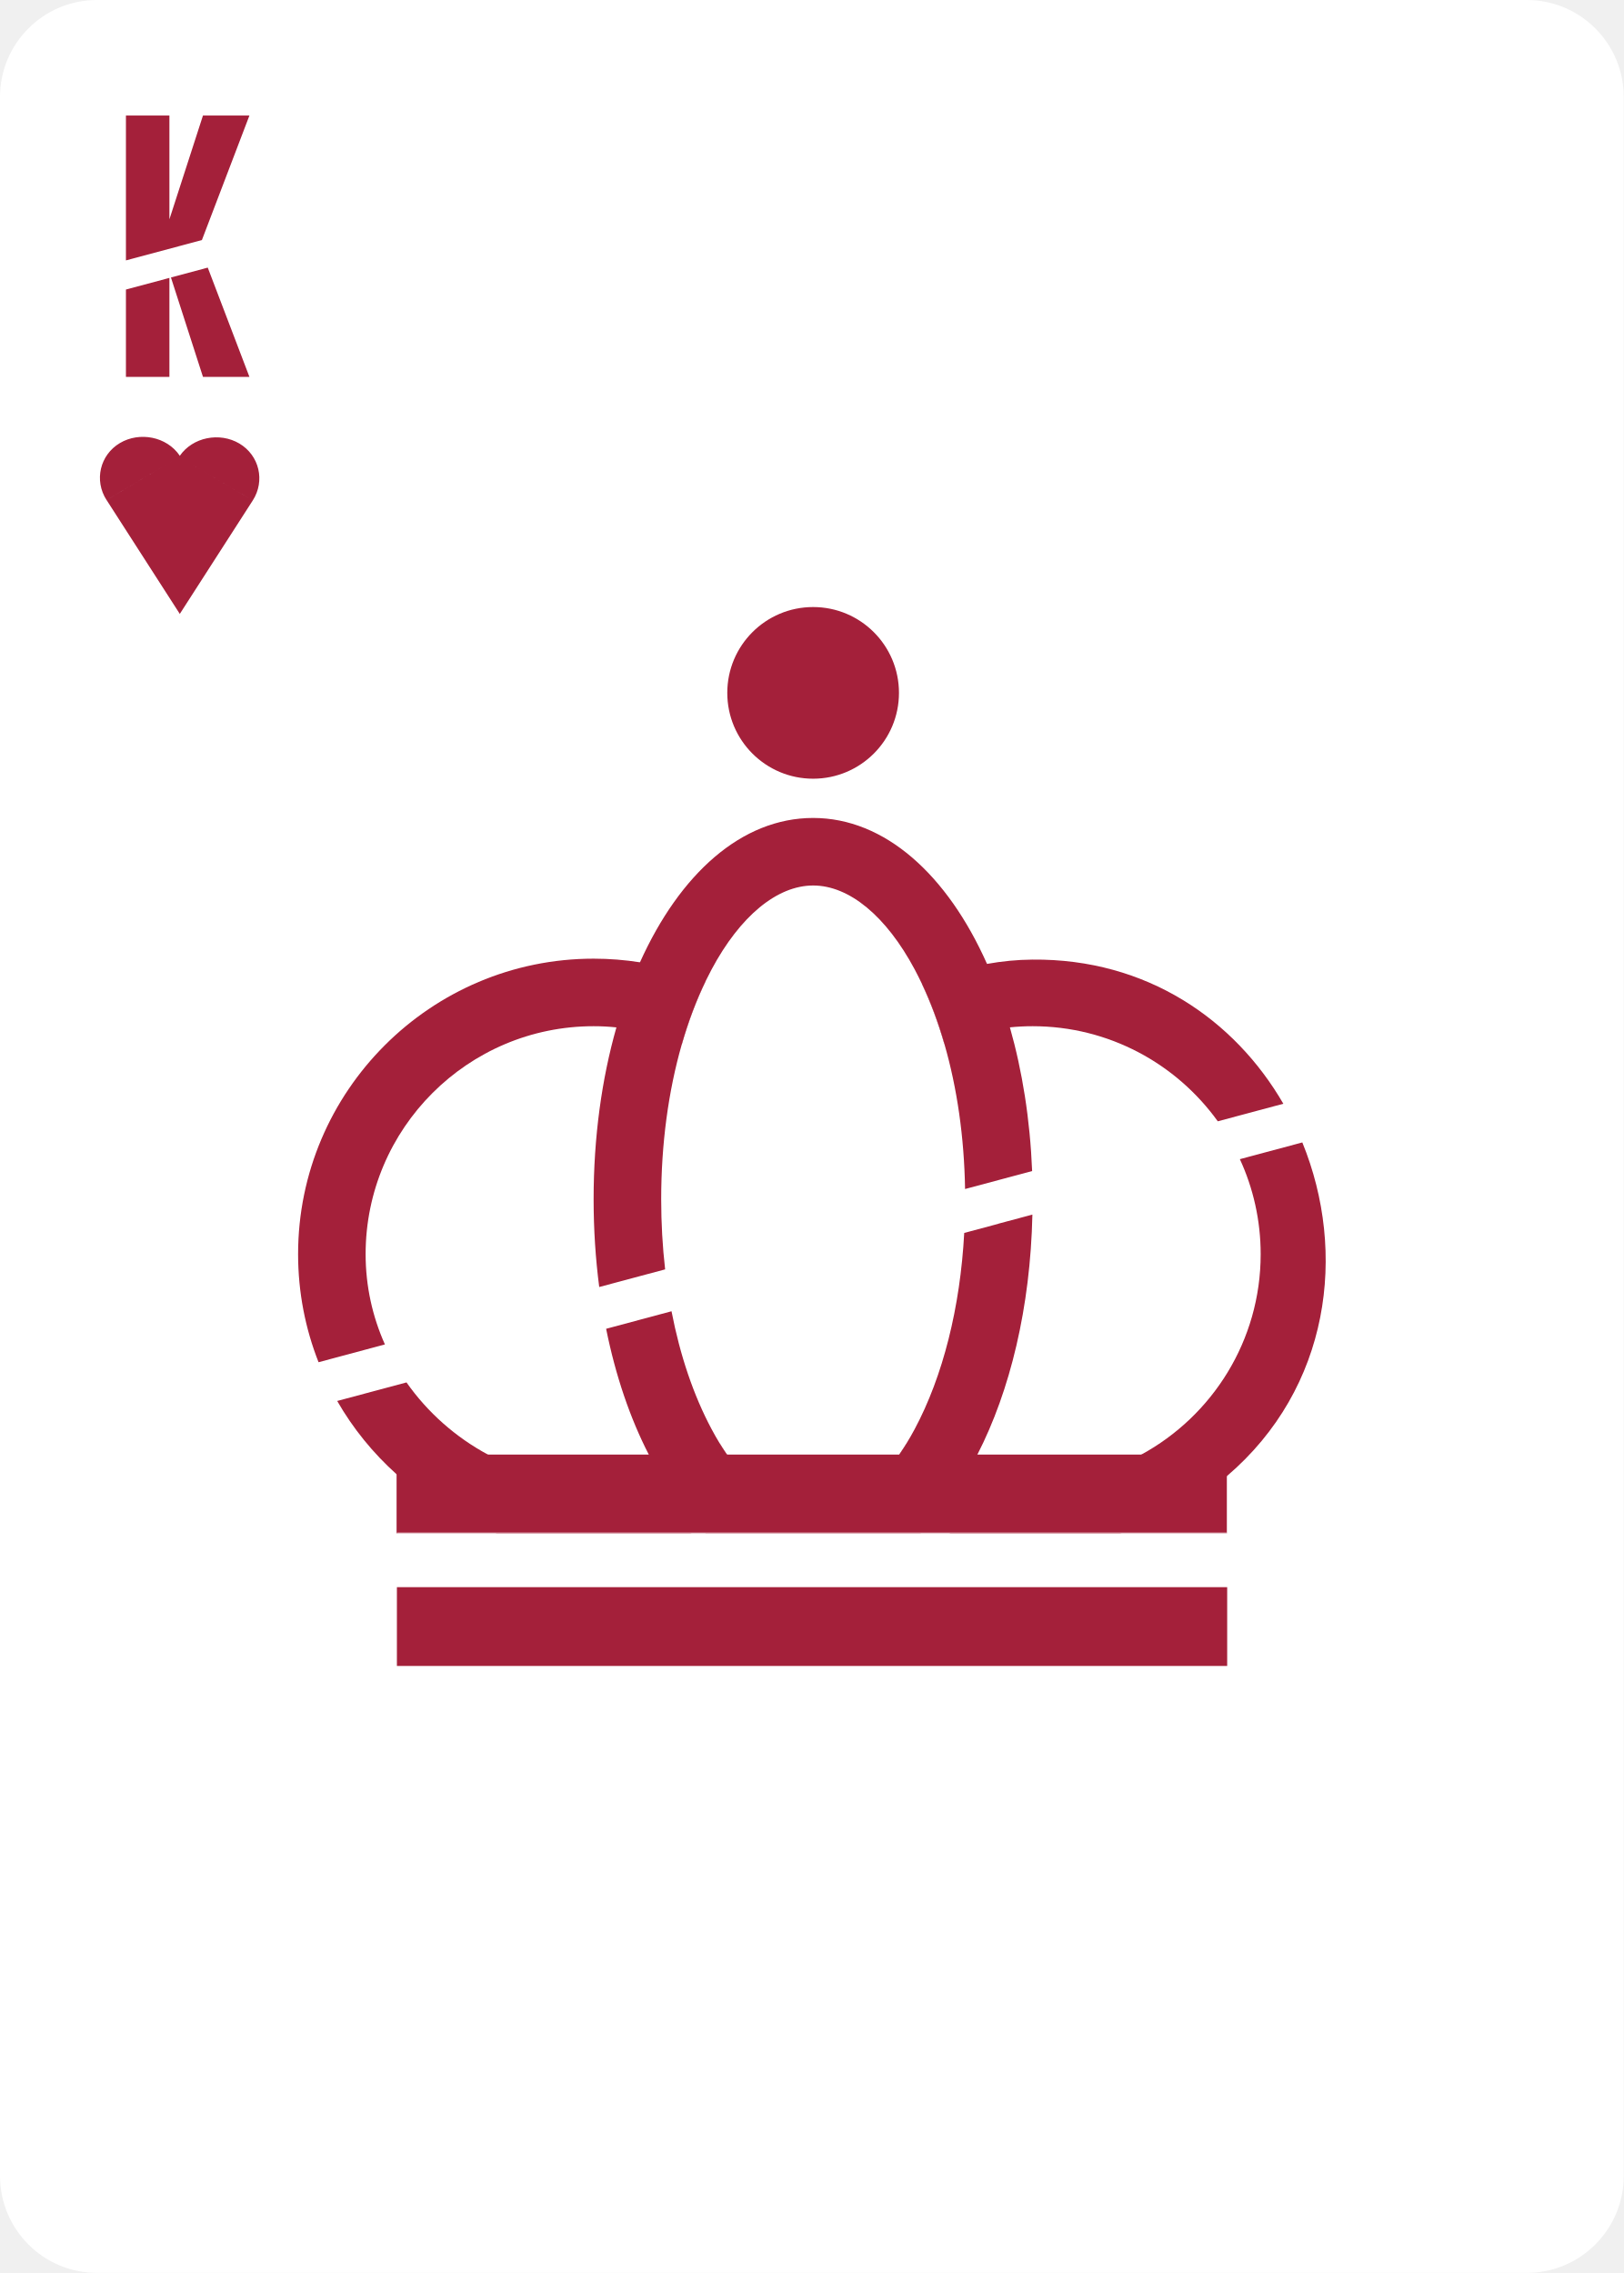
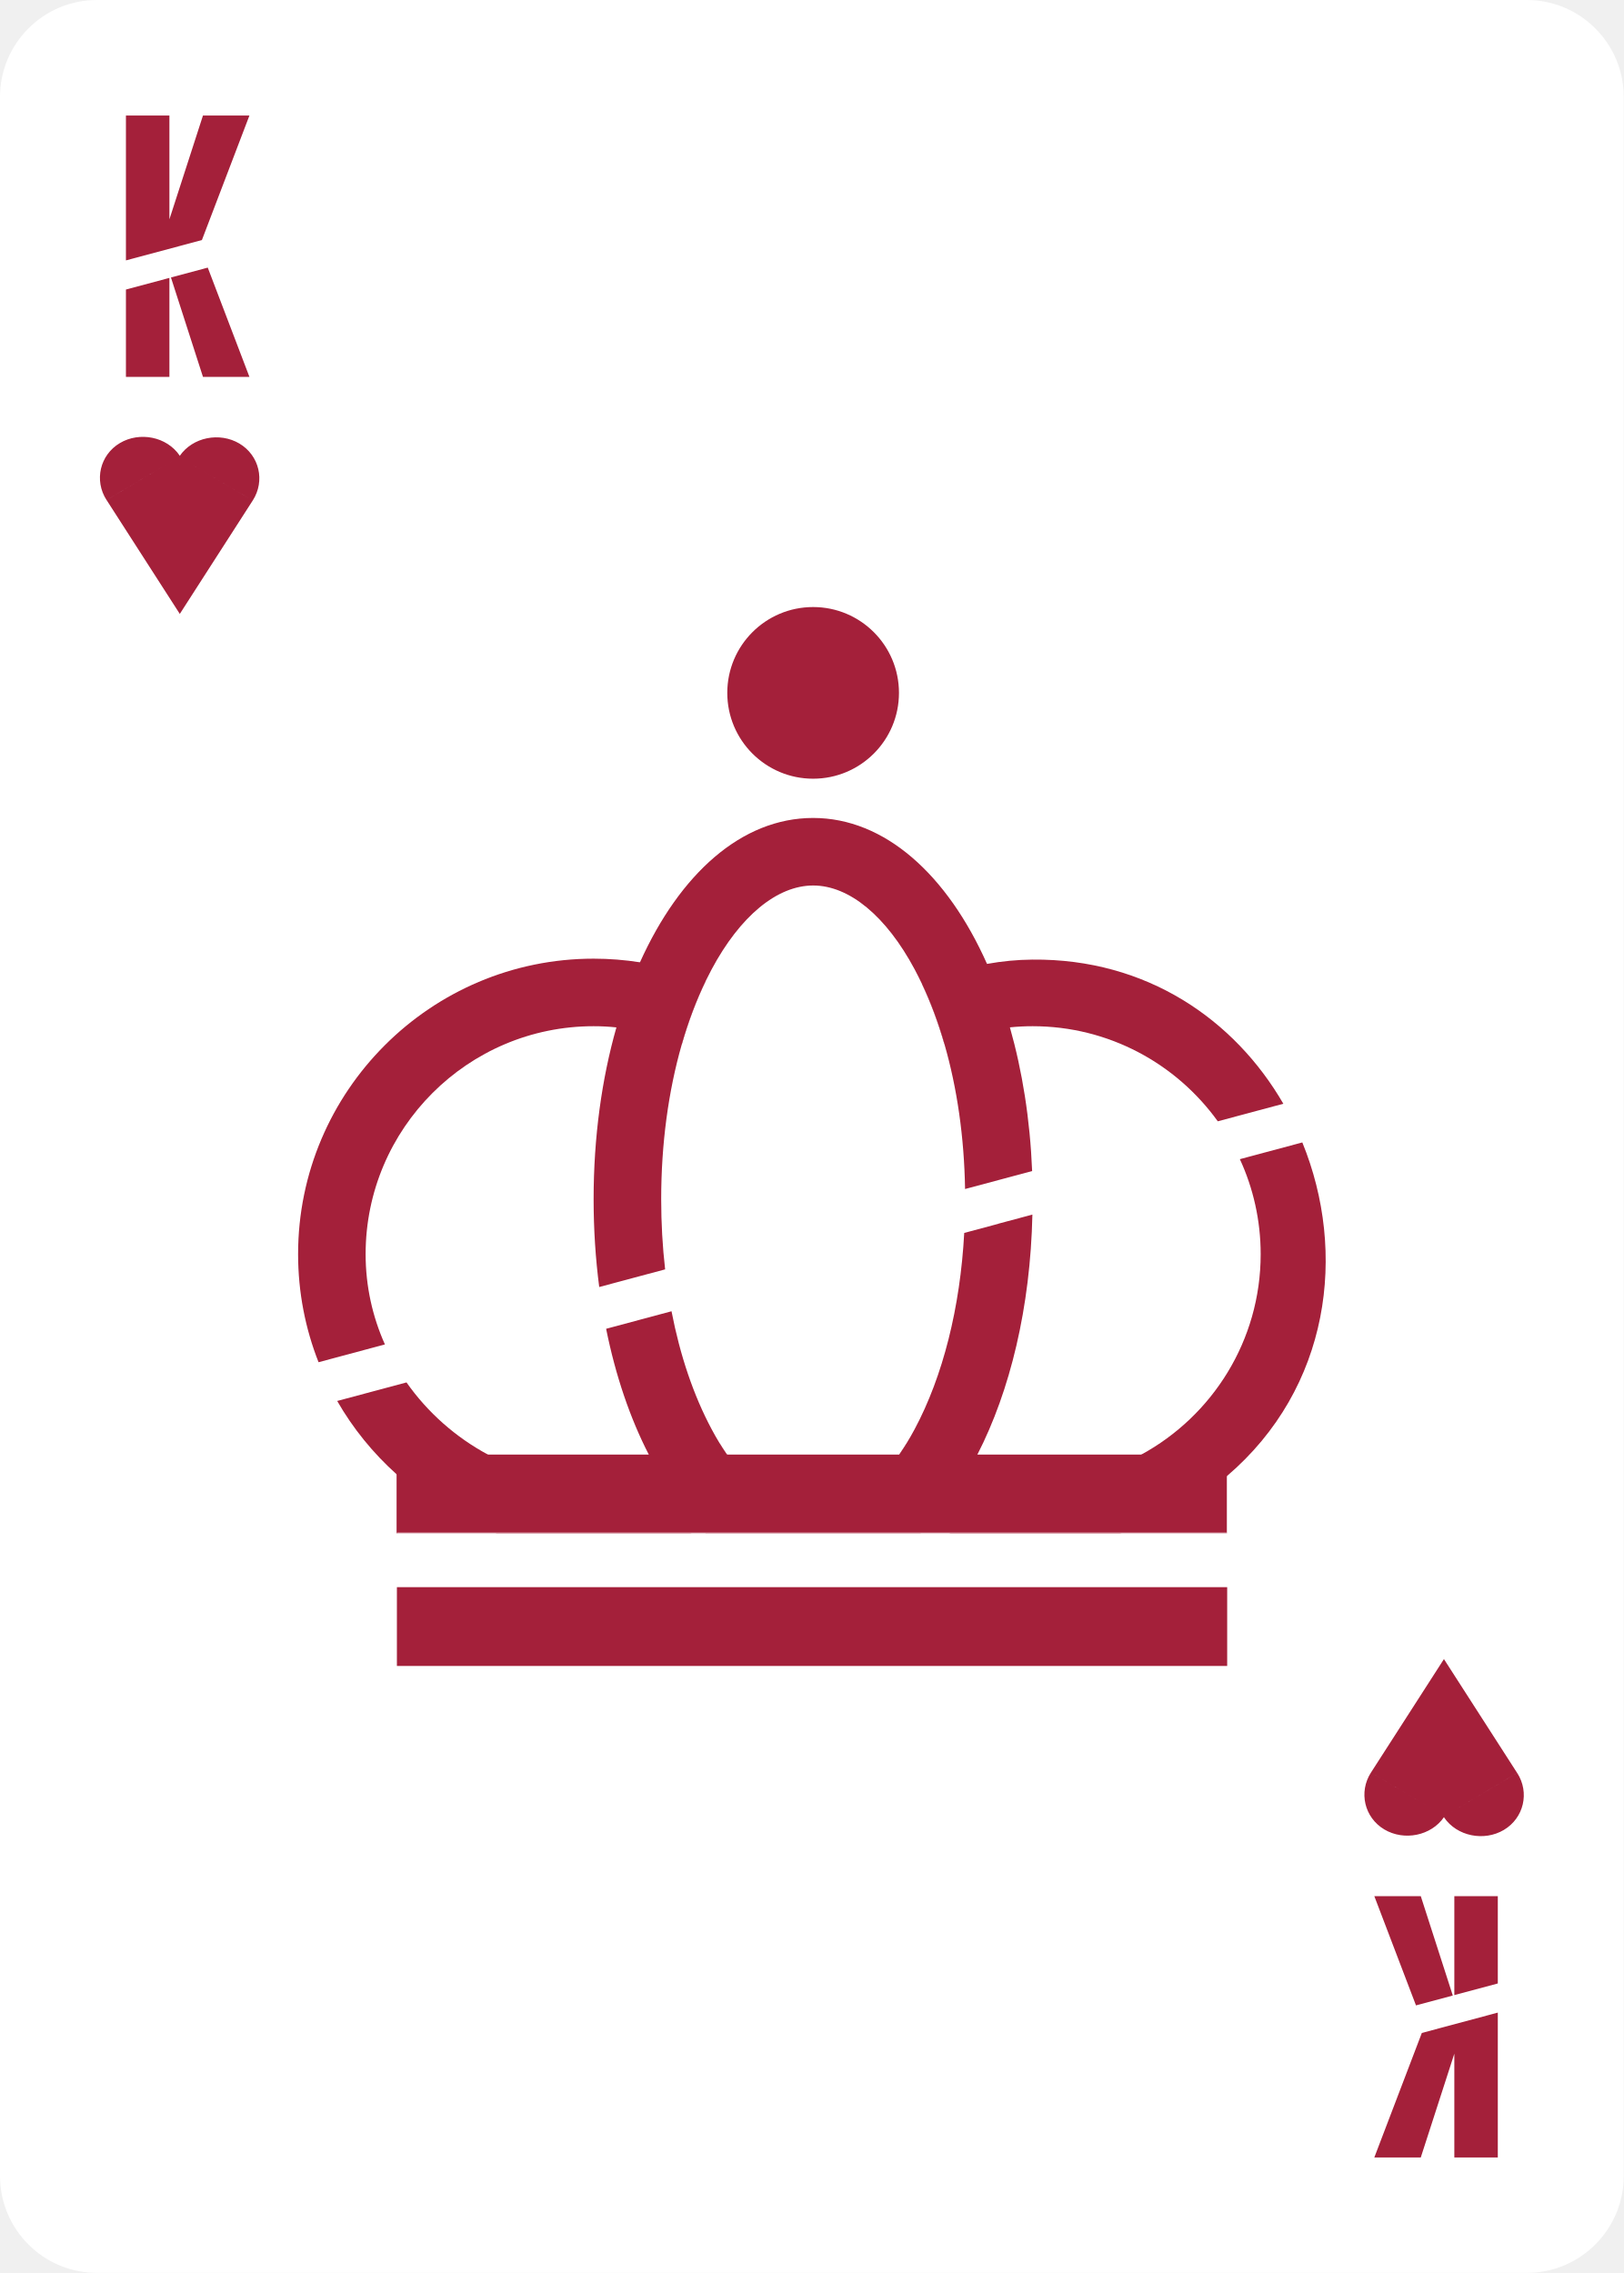
<svg xmlns="http://www.w3.org/2000/svg" viewBox="0 0 750 1050">
-   <g id="uuid-6c9197c7-c5c8-4a33-b63f-7a4a9bfadcd4">
+   <g id="uuid-e44cfd1d-3472-40d5-96e3-e634ce4c943c">
    <rect width="750" height="1049.95" rx="44.82" ry="44.82" style="fill:#fff;" />
  </g>
-   <g id="uuid-1c245ce5-c908-40eb-b315-f0088a10c467">
+   <g id="uuid-b01223f0-7c34-4f26-a040-889554775535">
    <g>
      <path d="M311.17,447.95c-5.07-1.43-10.27-2.57-15.57-3.42-6.98-1.1-14.13-1.68-21.41-1.68-75.27,0-136.5,61.24-136.5,136.5,0,17.61,3.35,34.45,9.45,49.92l30.65-8.22c-5.71-12.75-8.91-26.83-8.91-41.7,0-58.06,47.23-105.3,105.3-105.3,3.56,0,7.07,.18,10.53,.55,5.29,.53,10.45,1.48,15.46,2.81,5.08,1.33,10,3.04,14.72,5.1,3.02-10.54,6.73-20.41,11.1-29.42-4.81-2-9.75-3.71-14.82-5.14Zm37.86,239.32c-.44-.39-.88-.81-1.33-1.22-.43-.4-.86-.82-1.29-1.23-.38-.38-.74-.74-1.1-1.12-.36-.38-.73-.77-1.09-1.16-.36-.39-.73-.79-1.09-1.2-.35-.4-.71-.81-1.08-1.22-.7-.83-1.42-1.69-2.12-2.57-.35-.44-.7-.9-1.05-1.35-.35-.46-.7-.92-1.05-1.39-.69-.94-1.37-1.9-2.04-2.87-.38-.53-.74-1.08-1.11-1.64-.35-.52-.7-1.05-1.04-1.59-.4-.62-.81-1.26-1.2-1.91-2.73,1.85-5.52,3.56-8.41,5.14-1.68,.92-3.39,1.79-5.12,2.61-4.74,2.29-9.65,4.2-14.69,5.71-1.65,.51-3.33,.96-5,1.38-26.01,6.37-52,2.05-73.85-9.7-14.9-8.01-27.87-19.47-37.61-33.34l-32.01,8.57c7.29,12.71,16.59,24.14,27.44,33.86,13.1,11.74,28.48,21,45.38,27,.3,.1,.59,.21,.88,.31h89.43c.29-.09,.58-.19,.87-.31,1.44-.49,2.86-1.03,4.28-1.59,5.2-2.04,10.24-4.39,15.11-7.05,4.86-2.64,9.53-5.56,14.01-8.75-1.39-1.03-2.76-2.16-4.12-3.37Z" style="fill:#a4203a;" />
      <path d="M476.9,443.28c-7.06,.06-14.09,.74-21.01,1.99-5.2,.94-10.35,2.18-15.39,3.74-4.99,1.52-9.91,3.35-14.69,5.45,4.06,8.57,7.53,17.9,10.39,27.82,4.76-2.01,9.68-3.68,14.77-4.97,5.03-1.29,10.19-2.21,15.48-2.73,3.46-.35,6.98-.53,10.53-.53,35.18,0,66.38,17.34,85.51,43.93l30.28-8.11c-22.45-38.81-63.11-67.09-115.87-66.59Zm-37.92,265.04c-.36-.09-.73-.19-1.09-.31-3.12-.92-6.21-1.95-9.27-3.09-5.19-1.95-10.26-4.21-15.14-6.81-4.85-2.56-9.53-5.43-14-8.62,.7-.56,1.4-1.14,2.11-1.75,.29-.25,.57-.49,.86-.75,.48-.44,.97-.9,1.46-1.36,.25-.22,.48-.47,.73-.7,1.39-1.36,2.76-2.82,4.11-4.38,.62-.71,1.23-1.44,1.86-2.2,.31-.4,.65-.81,.97-1.23,.32-.42,.65-.83,.96-1.25,.32-.42,.64-.84,.95-1.27,.32-.43,.64-.87,.95-1.31s.62-.88,.94-1.34c.73-1.04,1.43-2.12,2.13-3.21,.38-.58,.74-1.17,1.1-1.77,2.66,1.78,5.41,3.44,8.24,4.98,1.75,.96,3.54,1.86,5.36,2.72,4.73,2.24,9.65,4.12,14.73,5.63,9.53,2.86,19.62,4.38,30.06,4.38,18.15,0,35.23-4.61,50.15-12.73,32.81-17.85,55.15-52.65,55.15-92.57,0-15.66-3.44-30.54-9.61-43.91l28.85-7.73c20.75,50.83,12.87,113.39-34.84,154.14-2.56,2.2-5.24,4.32-8.02,6.37-12.15,8.94-25.83,15.55-40.25,19.8-.35,.1-.71,.21-1.07,.31h-78.36Z" style="fill:#a4203a;" />
      <path d="M328.67,660.17c-8.32-15.57-14.57-34.1-18.49-54.41l-15.07,4.04c4.73,23.91,12.43,45.14,22.24,62.11h6.67c2.89-1.57,5.68-3.29,8.41-5.14-1.29-2.12-2.55-4.32-3.77-6.62Zm122.3-182.86c-2.95-10.15-6.46-19.63-10.46-28.3-15.74-34.03-38.99-55.56-64.92-55.56s-48.7,21.09-64.42,54.5c-4.22,8.98-7.93,18.86-11,29.46-6.63,22.76-10.39,48.85-10.39,76.6,0,12.54,.77,24.75,2.22,36.45l15.2-4.07c-1.2-10.5-1.82-21.35-1.82-32.38,0-25.48,3.29-49.88,9.5-71.5,3.02-10.54,6.73-20.41,11.1-29.42,.87-1.78,1.76-3.54,2.68-5.25,13.17-24.65,30.26-38.78,46.92-38.78s33.73,14.13,46.9,38.78c1.14,2.16,2.26,4.37,3.33,6.63,4.06,8.57,7.53,17.9,10.39,27.82,5.88,20.32,9.15,43.13,9.54,66.98l15.5-4.15c-.7-24.45-4.34-47.46-10.27-67.8Zm-5.6,92.24c-1.85,34.44-9.82,66.17-22.88,90.62-1.26,2.35-2.55,4.61-3.89,6.77-.36,.6-.73,1.18-1.11,1.77-.7,1.09-1.4,2.17-2.13,3.21-.31,.46-.62,.9-.94,1.34-.31,.44-.62,.88-.95,1.31-.31,.43-.62,.86-.95,1.27-.31,.42-.64,.83-.96,1.25-.32,.43-.66,.83-.97,1.23-.62,.75-1.23,1.48-1.86,2.2-1.35,1.56-2.72,3.02-4.11,4.38-.25,.23-.48,.48-.73,.7-.48,.47-.97,.92-1.46,1.36-.29,.26-.57,.51-.86,.75-.7,.61-1.4,1.2-2.11,1.75-7.73,6.17-15.87,9.46-23.89,9.46-7.53,0-15.12-2.89-22.42-8.32h-.01c-1.39-1.03-2.76-2.16-4.12-3.37-.44-.39-.88-.81-1.33-1.22-.43-.4-.86-.82-1.29-1.23-.38-.38-.74-.74-1.1-1.12-.36-.38-.73-.77-1.09-1.16-.36-.39-.73-.79-1.09-1.2-.35-.4-.71-.81-1.08-1.22-.7-.83-1.42-1.69-2.12-2.57-.35-.44-.7-.9-1.05-1.35-.35-.46-.7-.92-1.05-1.39-.69-.94-1.37-1.9-2.04-2.87-.38-.53-.74-1.08-1.11-1.64-.35-.52-.7-1.05-1.04-1.59-.4-.62-.81-1.26-1.2-1.91-1.29-2.12-2.55-4.32-3.77-6.62-8.32-15.57-14.57-34.1-18.49-54.41l-15.07,4.04c4.73,23.91,12.43,45.14,22.24,62.11,.51,.88,1.03,1.76,1.55,2.61,6.04,9.97,12.84,18.36,20.23,24.84,3.9,3.43,7.96,6.33,12.15,8.63,.18,.12,.38,.22,.57,.31h47.46c.2-.1,.39-.21,.59-.31,4.71-2.59,9.24-5.91,13.57-9.91,6.8-6.28,13.09-14.2,18.72-23.46,.55-.9,1.08-1.79,1.61-2.72,15.56-26.94,25.79-64.53,27.37-106.61l-15.81,4.24Z" style="fill:#fff;" />
      <path d="M328.67,660.17c-8.32-15.57-14.57-34.1-18.49-54.41l-15.07,4.04c4.73,23.91,12.43,45.14,22.24,62.11h6.67c2.89-1.57,5.68-3.29,8.41-5.14-1.29-2.12-2.55-4.32-3.77-6.62Zm137.79-185.59c-2.96-10.43-6.5-20.24-10.56-29.31-18.38-41.29-47.27-67.42-80.31-67.42s-61.58,25.82-79.99,66.68c-4.19,9.28-7.84,19.34-10.88,30.07-6.76,23.74-10.53,50.66-10.53,79.4,0,13.99,.9,27.56,2.59,40.53l15.24-4.08,15.2-4.07c-1.2-10.5-1.82-21.35-1.82-32.38,0-25.48,3.29-49.88,9.5-71.5,3.02-10.54,6.73-20.41,11.1-29.42,.87-1.78,1.76-3.54,2.68-5.25,13.17-24.65,30.26-38.78,46.92-38.78s33.73,14.13,46.9,38.78c1.14,2.16,2.26,4.37,3.33,6.63,4.06,8.57,7.53,17.9,10.39,27.82,5.88,20.32,9.15,43.13,9.54,66.98l15.5-4.15,15.48-4.15c-.96-23.87-4.55-46.27-10.27-66.38Zm-5.28,90.73l-15.81,4.24c-1.85,34.44-9.82,66.17-22.88,90.62-1.26,2.35-2.55,4.61-3.89,6.77-.36,.6-.73,1.18-1.11,1.77-.7,1.09-1.4,2.17-2.13,3.21-.31,.46-.62,.9-.94,1.34-.31,.44-.62,.88-.95,1.31-.31,.43-.62,.86-.95,1.27-.31,.42-.64,.83-.96,1.25-.32,.43-.66,.83-.97,1.23-.62,.75-1.23,1.48-1.86,2.2-1.35,1.56-2.72,3.02-4.11,4.38-.25,.23-.48,.48-.73,.7-.48,.47-.97,.92-1.46,1.36-.29,.26-.57,.51-.86,.75-.7,.61-1.4,1.2-2.11,1.75-7.73,6.17-15.87,9.46-23.89,9.46-7.53,0-15.12-2.89-22.42-8.32h-.01c-1.39-1.03-2.76-2.16-4.12-3.37-.44-.39-.88-.81-1.33-1.22-.43-.4-.86-.82-1.29-1.23-.38-.38-.74-.74-1.1-1.12-.36-.38-.73-.77-1.09-1.16-.36-.39-.73-.79-1.09-1.2-.35-.4-.71-.81-1.08-1.22-.7-.83-1.42-1.69-2.12-2.57-.35-.44-.7-.9-1.05-1.35-.35-.46-.7-.92-1.05-1.39-.69-.94-1.37-1.9-2.04-2.87-.38-.53-.74-1.08-1.11-1.64-.35-.52-.7-1.05-1.04-1.59-.4-.62-.81-1.26-1.2-1.91-1.29-2.12-2.55-4.32-3.77-6.62-8.32-15.57-14.57-34.1-18.49-54.41l-15.07,4.04-15.13,4.06c4.37,21.72,11.1,41.37,19.68,58.06,1.46,2.86,2.98,5.63,4.55,8.32,5.92,10.09,12.57,18.89,19.81,26.18,.53,.53,1.07,1.07,1.61,1.59,.1,.1,.21,.21,.32,.31h99.24c.12-.09,.22-.19,.32-.31,1.04-.99,2.08-2.03,3.09-3.09,6.66-6.98,12.81-15.26,18.3-24.65,1.59-2.69,3.11-5.47,4.58-8.35,15.09-29.39,24.47-67.91,25.39-110.82l-15.72,4.21Z" style="fill:#a4203a;" />
      <rect x="183.18" y="671.93" width="383.5" height="36.4" style="fill:#a4203a;" />
      <polygon points="517.35 708.33 566.68 708.33 566.68 708.01 518.41 708.01 437.89 708.01 425.53 708.01 399.91 708.01 351.29 708.01 325.64 708.01 319.75 708.01 228.57 708.01 183.33 708.01 183.33 708.33 229.45 708.33 318.88 708.33 325.96 708.33 351.86 708.33 399.32 708.33 425.2 708.33 438.98 708.33 517.35 708.33" style="fill:#fff;" />
      <rect x="183.33" y="733.18" width="383.5" height="23.31" style="fill:#fff;" />
      <rect x="183.33" y="733.18" width="383.5" height="36.4" style="fill:#a4203a;" />
      <path d="M375.58,359.72c21.9,0,39.65-17.75,39.65-39.65s-17.75-39.65-39.65-39.65-39.65,17.75-39.65,39.65,17.75,39.65,39.65,39.65h0Z" style="fill:#a4203a;" />
    </g>
    <g>
      <polygon points="58.17 133.75 58.17 174.09 78.25 174.09 78.25 128.37 58.17 133.75" style="fill:#a4203a;" />
      <polygon points="93.26 110.89 115.21 53.37 93.75 53.37 78.25 101.31 78.25 53.37 58.17 53.37 58.17 120.29 93.26 110.89" style="fill:#a4203a;" />
      <polygon points="78.96 128.18 93.75 174.09 115.21 174.09 95.96 123.62 78.96 128.18" style="fill:#a4203a;" />
    </g>
    <path d="M110.57,204.89c-9.1-5.4-21.6-2.99-27.59,5.76v-.22c-5.99-8.75-18.5-11.16-27.6-5.76-9.23,5.48-12,17.26-6.17,26.32l33.77-20.04-33.75,20.04,33.75,52.49v.22l33.75-52.49-33.75-20.04,33.76,20.04c5.82-9.06,3.06-20.84-6.17-26.32" style="fill:#a4203a;" />
+     <g>
+       <polygon points="691.83 916.25 691.83 875.91 671.75 875.91 671.75 921.63 691.83 916.25" style="fill:#a4203a;" />
+       <polygon points="656.74 939.11 634.79 996.63 656.25 996.63 671.75 948.69 671.75 996.63 691.83 996.63 691.83 929.71 656.74 939.11" style="fill:#a4203a;" />
+       <polygon points="671.04 921.82 656.25 875.91 634.79 875.91 654.04 926.38 671.04 921.82" style="fill:#a4203a;" />
+     </g>
+     <path d="M639.43,845.11c9.1,5.4,21.6,2.99,27.59-5.76v.22c5.99,8.75,18.5,11.16,27.6,5.76,9.23-5.48,12-17.26,6.17-26.32l-33.77,20.04,33.75-20.04-33.75-52.49v-.22l-33.75,52.49,33.75,20.04-33.76-20.04c-5.82,9.06-3.06,20.84,6.17,26.32" style="fill:#a4203a;" />
  </g>
</svg>
